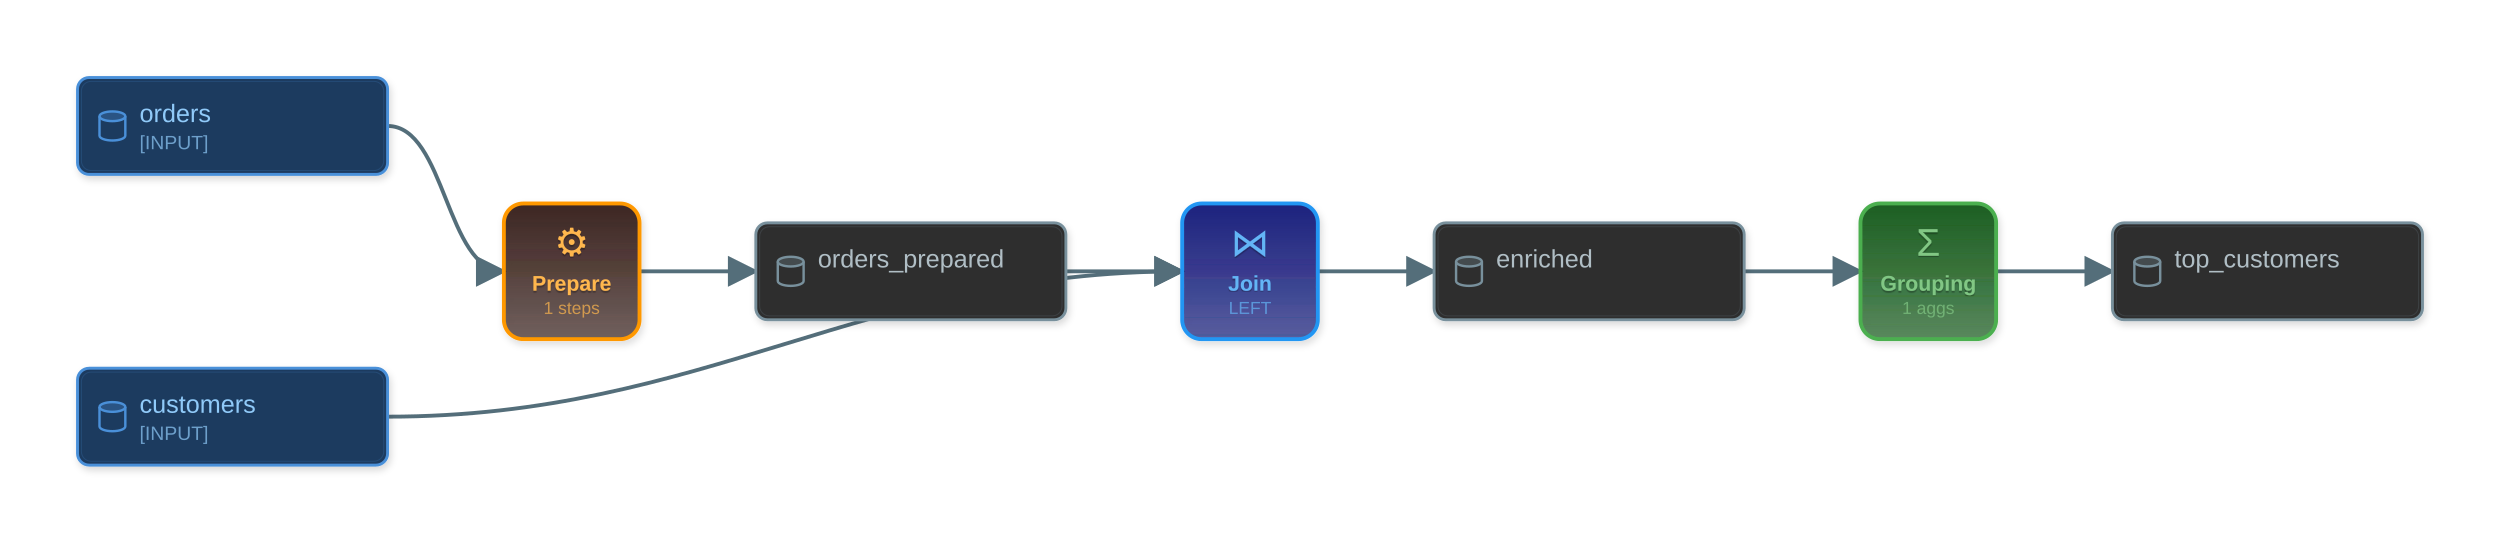
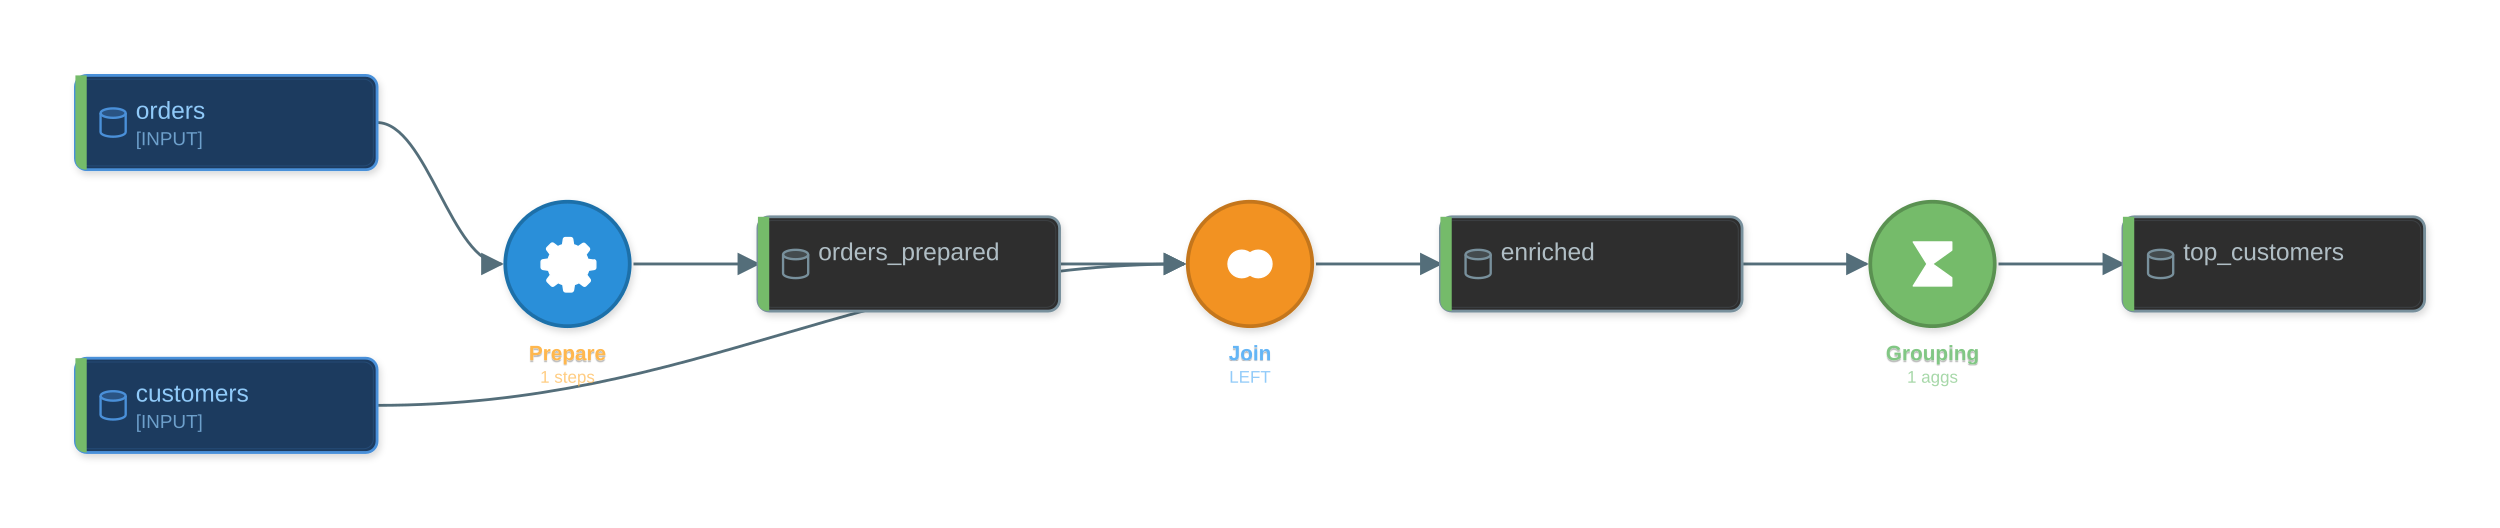
- <svg xmlns="http://www.w3.org/2000/svg" viewBox="0 0 1290 280" width="1290" height="280" style="background-color: #1E1E1E">
+ <svg xmlns="http://www.w3.org/2000/svg" viewBox="0 0 1326 280" width="1326" height="280" style="background-color: #1E1E1E">
  <defs>
    <filter id="shadow" x="-20%" y="-20%" width="140%" height="140%">
      <feDropShadow dx="1" dy="2" stdDeviation="2" flood-opacity="0.15" />
    </filter>
    <filter id="text-shadow" x="-5%" y="-5%" width="110%" height="110%">
      <feDropShadow dx="0" dy="1" stdDeviation="0.5" flood-opacity="0.3" />
    </filter>
    <marker id="arrow" viewBox="0 0 10 10" refX="9" refY="5" markerWidth="8" markerHeight="8" orient="auto-start-reverse">
      <path d="M 0 0 L 10 5 L 0 10 z" fill="#546E7A" />
    </marker>
    <symbol id="dataset-icon" viewBox="0 0 24 24">
      <ellipse cx="12" cy="6" rx="8" ry="3" fill="currentColor" opacity="0.3" />
      <path d="M4 6v12c0 1.66 3.58 3 8 3s8-1.34 8-3V6" fill="none" stroke="currentColor" stroke-width="1.5" />
      <ellipse cx="12" cy="6" rx="8" ry="3" fill="none" stroke="currentColor" stroke-width="1.5" />
    </symbol>
+     <symbol id="recipe-icon-prepare" viewBox="0 0 24 24">
+       <path d="M12 8a4 4 0 1 0 0 8 4 4 0 0 0 0-8zm9.4 2.6-2-.3a7.5 7.5 0 0 0-.7-1.7l1.2-1.6a.7.7 0 0 0-.1-.9l-1.4-1.4a.7.7 0 0 0-.9-.1L15.9 5.7a7.5 7.5 0 0 0-1.7-.7l-.3-2A.7.7 0 0 0 13.2 2.4h-2A.7.7 0 0 0 10.5 3l-.3 2a7.5 7.5 0 0 0-1.7.7L6.9 4.5a.7.7 0 0 0-.9.1L4.6 6a.7.7 0 0 0-.1.9l1.2 1.6a7.5 7.5 0 0 0-.7 1.7l-2 .3a.7.7 0 0 0-.6.7v2c0 .4.3.7.7.8l2 .3c.2.6.4 1.1.7 1.7l-1.2 1.6a.7.7 0 0 0 .1.9l1.4 1.4a.7.7 0 0 0 .9.1l1.6-1.2c.5.3 1.1.5 1.7.7l.3 2c0 .4.4.7.8.7h2c.4 0 .7-.3.8-.7l.3-2c.6-.2 1.2-.4 1.7-.7l1.6 1.2a.7.7 0 0 0 .9-.1l1.4-1.4a.7.7 0 0 0 .1-.9l-1.2-1.6c.3-.5.5-1.1.7-1.7l2-.3a.7.7 0 0 0 .6-.8v-2a.7.7 0 0 0-.6-.7z" fill="currentColor" stroke="currentColor" stroke-width="0.5" stroke-linejoin="round" stroke-linecap="round" />
+     </symbol>
+     <symbol id="recipe-icon-join" viewBox="0 0 24 24">
+       <path d="M9 7a5 5 0 1 0 0 10A5 5 0 0 0 9 7zm6 0a5 5 0 1 0 0 10A5 5 0 0 0 15 7zM12 8.5a5 5 0 0 1 0 7 5 5 0 0 1 0-7z" fill="currentColor" stroke="currentColor" stroke-width="0.5" stroke-linejoin="round" stroke-linecap="round" />
+     </symbol>
+     <symbol id="recipe-icon-fuzzyjoin" viewBox="0 0 24 24">
+       <path d="M9 7a5 5 0 1 0 0 10A5 5 0 0 0 9 7zm6 0a5 5 0 1 0 0 10A5 5 0 0 0 15 7zM3 21q1.5-1 3 0t3 0 3 0 3 0 3 0" fill="currentColor" stroke="currentColor" stroke-width="0.5" stroke-linejoin="round" stroke-linecap="round" />
+     </symbol>
+     <symbol id="recipe-icon-fuzzy_join" viewBox="0 0 24 24">
+       <path d="M9 7a5 5 0 1 0 0 10A5 5 0 0 0 9 7zm6 0a5 5 0 1 0 0 10A5 5 0 0 0 15 7zM3 21q1.5-1 3 0t3 0 3 0 3 0 3 0" fill="currentColor" stroke="currentColor" stroke-width="0.5" stroke-linejoin="round" stroke-linecap="round" />
+     </symbol>
+     <symbol id="recipe-icon-geojoin" viewBox="0 0 24 24">
+       <path d="M12 2a7 7 0 0 0-7 7c0 5.2 7 13 7 13s7-7.8 7-13a7 7 0 0 0-7-7zM12 11.5a2.5 2.5 0 1 1 0-5 2.5 2.5 0 0 1 0 5z" fill="currentColor" stroke="currentColor" stroke-width="0.5" stroke-linejoin="round" stroke-linecap="round" />
+     </symbol>
+     <symbol id="recipe-icon-geo_join" viewBox="0 0 24 24">
+       <path d="M12 2a7 7 0 0 0-7 7c0 5.2 7 13 7 13s7-7.8 7-13a7 7 0 0 0-7-7zM12 11.5a2.5 2.5 0 1 1 0-5 2.5 2.5 0 0 1 0 5z" fill="currentColor" stroke="currentColor" stroke-width="0.5" stroke-linejoin="round" stroke-linecap="round" />
+     </symbol>
+     <symbol id="recipe-icon-grouping" viewBox="0 0 24 24">
+       <path d="M5 4h14v3l-7 5 7 5v3H5l5-8z" fill="currentColor" stroke="currentColor" stroke-width="0.5" stroke-linejoin="round" stroke-linecap="round" />
+     </symbol>
+     <symbol id="recipe-icon-window" viewBox="0 0 24 24">
+       <path d="M4 4h16v16H4zM4 9h16M9 9v11" fill="currentColor" stroke="currentColor" stroke-width="0.5" stroke-linejoin="round" stroke-linecap="round" />
+     </symbol>
+     <symbol id="recipe-icon-sort" viewBox="0 0 24 24">
+       <path d="M7 4l-4 5h3v6h2V9h3zM17 20l4-5h-3V9h-2v6h-3z" fill="currentColor" stroke="currentColor" stroke-width="0.5" stroke-linejoin="round" stroke-linecap="round" />
+     </symbol>
+     <symbol id="recipe-icon-distinct" viewBox="0 0 24 24">
+       <path d="M12 2l2.6 6.3 6.8.5-5.2 4.5 1.6 6.7L12 16.6 6.2 20l1.6-6.7L2.6 8.8l6.8-.5z" fill="currentColor" stroke="currentColor" stroke-width="0.5" stroke-linejoin="round" stroke-linecap="round" />
+     </symbol>
+     <symbol id="recipe-icon-top_n" viewBox="0 0 24 24">
+       <path d="M4 20h4v-7H4zm6 0h4V6h-4zm6 0h4v-10h-4z" fill="currentColor" stroke="currentColor" stroke-width="0.5" stroke-linejoin="round" stroke-linecap="round" />
+     </symbol>
+     <symbol id="recipe-icon-topn" viewBox="0 0 24 24">
+       <path d="M4 20h4v-7H4zm6 0h4V6h-4zm6 0h4v-10h-4z" fill="currentColor" stroke="currentColor" stroke-width="0.5" stroke-linejoin="round" stroke-linecap="round" />
+     </symbol>
+     <symbol id="recipe-icon-sample" viewBox="0 0 24 24">
+       <path d="M19 5L5 19M7 5a2 2 0 1 0 0 4 2 2 0 0 0 0-4zm10 10a2 2 0 1 0 0 4 2 2 0 0 0 0-4z" fill="currentColor" stroke="currentColor" stroke-width="0.5" stroke-linejoin="round" stroke-linecap="round" />
+     </symbol>
+     <symbol id="recipe-icon-sampling" viewBox="0 0 24 24">
+       <path d="M19 5L5 19M7 5a2 2 0 1 0 0 4 2 2 0 0 0 0-4zm10 10a2 2 0 1 0 0 4 2 2 0 0 0 0-4z" fill="currentColor" stroke="currentColor" stroke-width="0.5" stroke-linejoin="round" stroke-linecap="round" />
+     </symbol>
+     <symbol id="recipe-icon-stack" viewBox="0 0 24 24">
+       <path d="M12 3l9 4-9 4-9-4zM3 12l9 4 9-4M3 17l9 4 9-4" fill="currentColor" stroke="currentColor" stroke-width="0.5" stroke-linejoin="round" stroke-linecap="round" />
+     </symbol>
+     <symbol id="recipe-icon-split" viewBox="0 0 24 24">
+       <path d="M4 12h6m0 0l-3-3m3 3l-3 3M14 12h6M14 6h6m-6 12h6M14 6l-2 6 2 6" fill="currentColor" stroke="currentColor" stroke-width="0.5" stroke-linejoin="round" stroke-linecap="round" />
+     </symbol>
+     <symbol id="recipe-icon-pivot" viewBox="0 0 24 24">
+       <path d="M12 4v6m0 0L7.5 6m4.5 4l4.5-4M12 14v6m0 0l-4.5-4m4.5 4l4.5-4" fill="currentColor" stroke="currentColor" stroke-width="0.5" stroke-linejoin="round" stroke-linecap="round" />
+     </symbol>
+     <symbol id="recipe-icon-sync" viewBox="0 0 24 24">
+       <path d="M4 12a8 8 0 0 1 14-5l2-1v6h-6l2-2A6 6 0 0 0 6 12zm16 0a8 8 0 0 1-14 5l-2 1v-6h6l-2 2a6 6 0 0 0 10-2z" fill="currentColor" stroke="currentColor" stroke-width="0.5" stroke-linejoin="round" stroke-linecap="round" />
+     </symbol>
+     <symbol id="recipe-icon-python" viewBox="0 0 24 24">
+       <path d="M12 2c-3 0-5 1.5-5 4v3h5v1H5c-2.5 0-3 2-3 4s.5 4 3 4h2v-3c0-2 1-3 3-3h4c2 0 3-1 3-3V6c0-2.5-2-4-5-4zM9 5a1 1 0 1 1 0 2 1 1 0 0 1 0-2zM12 22c3 0 5-1.5 5-4v-3h-5v-1h7c2.5 0 3-2 3-4s-.5-4-3-4h-2v3c0 2-1 3-3 3h-4c-2 0-3 1-3 3v3c0 2.5 2 4 5 4zM15 19a1 1 0 1 1 0-2 1 1 0 0 1 0 2z" fill="currentColor" stroke="currentColor" stroke-width="0.5" stroke-linejoin="round" stroke-linecap="round" />
+     </symbol>
+     <symbol id="recipe-icon-r" viewBox="0 0 24 24">
+       <path d="M12 2a10 10 0 1 0 0 20 10 10 0 0 0 0-20zM8.5 6.5h4.5c2.2 0 4 1.5 4 3.5s-1.8 3.5-4 3.5l4 4H14l-3.7-4H10v4H8.5zM10 8v4h2.7c1.3 0 2.3-.9 2.3-2s-1-2-2.3-2z" fill="currentColor" stroke="currentColor" stroke-width="0.5" stroke-linejoin="round" stroke-linecap="round" />
+     </symbol>
+     <symbol id="recipe-icon-sql" viewBox="0 0 24 24">
+       <path d="M12 3c4.4 0 8 1.3 8 3v12c0 1.7-3.6 3-8 3s-8-1.3-8-3V6c0-1.7 3.6-3 8-3zM4 6c0 1.7 3.6 3 8 3s8-1.3 8-3M4 12c0 1.7 3.6 3 8 3s8-1.3 8-3" fill="currentColor" stroke="currentColor" stroke-width="0.5" stroke-linejoin="round" stroke-linecap="round" />
+     </symbol>
+     <symbol id="recipe-icon-sql_script" viewBox="0 0 24 24">
+       <path d="M12 3c4.4 0 8 1.3 8 3v12c0 1.7-3.6 3-8 3s-8-1.3-8-3V6c0-1.7 3.6-3 8-3zM4 6c0 1.7 3.6 3 8 3s8-1.3 8-3M4 12c0 1.7 3.6 3 8 3s8-1.3 8-3" fill="currentColor" stroke="currentColor" stroke-width="0.5" stroke-linejoin="round" stroke-linecap="round" />
+     </symbol>
+     <symbol id="recipe-icon-hive" viewBox="0 0 24 24">
+       <path d="M12 2l8 5v10l-8 5-8-5V7zM12 7l-4 2.5v5L12 17l4-2.5v-5z" fill="currentColor" stroke="currentColor" stroke-width="0.5" stroke-linejoin="round" stroke-linecap="round" />
+     </symbol>
+     <symbol id="recipe-icon-impala" viewBox="0 0 24 24">
+       <path d="M12 2l9 10-9 10L3 12z" fill="currentColor" stroke="currentColor" stroke-width="0.5" stroke-linejoin="round" stroke-linecap="round" />
+     </symbol>
+     <symbol id="recipe-icon-pyspark" viewBox="0 0 24 24">
+       <path d="M14 2L4 14h7l-2 8 11-14h-7z" fill="currentColor" stroke="currentColor" stroke-width="0.5" stroke-linejoin="round" stroke-linecap="round" />
+     </symbol>
+     <symbol id="recipe-icon-sparksql" viewBox="0 0 24 24">
+       <path d="M14 2L4 14h7l-2 8 11-14h-7z" fill="currentColor" stroke="currentColor" stroke-width="0.5" stroke-linejoin="round" stroke-linecap="round" />
+     </symbol>
+     <symbol id="recipe-icon-spark_sql_query" viewBox="0 0 24 24">
+       <path d="M14 2L4 14h7l-2 8 11-14h-7z" fill="currentColor" stroke="currentColor" stroke-width="0.5" stroke-linejoin="round" stroke-linecap="round" />
+     </symbol>
+     <symbol id="recipe-icon-spark_scala" viewBox="0 0 24 24">
+       <path d="M14 2L4 14h7l-2 8 11-14h-7z" fill="currentColor" stroke="currentColor" stroke-width="0.5" stroke-linejoin="round" stroke-linecap="round" />
+     </symbol>
+     <symbol id="recipe-icon-sparkr" viewBox="0 0 24 24">
+       <path d="M14 2L4 14h7l-2 8 11-14h-7z" fill="currentColor" stroke="currentColor" stroke-width="0.5" stroke-linejoin="round" stroke-linecap="round" />
+     </symbol>
+     <symbol id="recipe-icon-shell" viewBox="0 0 24 24">
+       <path d="M3 4h18v16H3zM6 9l3 3-3 3M11 16h6" fill="currentColor" stroke="currentColor" stroke-width="0.5" stroke-linejoin="round" stroke-linecap="round" />
+     </symbol>
+     <symbol id="recipe-icon-generate_statistics" viewBox="0 0 24 24">
+       <path d="M4 20h16M6 18V8m4 10v-7m4 7V4m4 14v-9" fill="currentColor" stroke="currentColor" stroke-width="0.5" stroke-linejoin="round" stroke-linecap="round" />
+     </symbol>
+     <symbol id="recipe-icon-generate_features" viewBox="0 0 24 24">
+       <path d="M12 3l1.6 5.4L19 10l-5.4 1.6L12 17l-1.6-5.4L5 10l5.4-1.6zM19 16l.7 2.3L22 19l-2.3.7L19 22l-.7-2.3L16 19l2.3-.7z" fill="currentColor" stroke="currentColor" stroke-width="0.5" stroke-linejoin="round" stroke-linecap="round" />
+     </symbol>
+     <symbol id="recipe-icon-prediction_scoring" viewBox="0 0 24 24">
+       <path d="M12 2a10 10 0 1 0 0 20 10 10 0 0 0 0-20zm0 4a6 6 0 1 1 0 12 6 6 0 0 1 0-12zm0 4a2 2 0 1 1 0 4 2 2 0 0 1 0-4z" fill="currentColor" stroke="currentColor" stroke-width="0.5" stroke-linejoin="round" stroke-linecap="round" />
+     </symbol>
+     <symbol id="recipe-icon-clustering_scoring" viewBox="0 0 24 24">
+       <path d="M7 5a2.5 2.5 0 1 0 0 5 2.5 2.5 0 0 0 0-5zM17 5a2.5 2.5 0 1 0 0 5 2.5 2.5 0 0 0 0-5zM12 14a2.5 2.5 0 1 0 0 5 2.5 2.5 0 0 0 0-5z" fill="currentColor" stroke="currentColor" stroke-width="0.5" stroke-linejoin="round" stroke-linecap="round" />
+     </symbol>
+     <symbol id="recipe-icon-evaluation" viewBox="0 0 24 24">
+       <path d="M5 12l4 4 10-10" fill="currentColor" stroke="currentColor" stroke-width="0.5" stroke-linejoin="round" stroke-linecap="round" />
+     </symbol>
+     <symbol id="recipe-icon-standalone_evaluation" viewBox="0 0 24 24">
+       <path d="M5 12l4 4 10-10" fill="currentColor" stroke="currentColor" stroke-width="0.5" stroke-linejoin="round" stroke-linecap="round" />
+     </symbol>
+     <symbol id="recipe-icon-download" viewBox="0 0 24 24">
+       <path d="M12 3v10m0 0l-4-4m4 4l4-4M5 18h14" fill="currentColor" stroke="currentColor" stroke-width="0.5" stroke-linejoin="round" stroke-linecap="round" />
+     </symbol>
+     <symbol id="recipe-icon-push_to_editable" viewBox="0 0 24 24">
+       <path d="M3 17l11-11 4 4-11 11H3zM14 4l4 4" fill="currentColor" stroke="currentColor" stroke-width="0.5" stroke-linejoin="round" stroke-linecap="round" />
+     </symbol>
+     <symbol id="recipe-icon-dynamic_repeat" viewBox="0 0 24 24">
+       <path d="M4 12a8 8 0 0 1 14-5l2-1v6h-6l2-2A6 6 0 0 0 6 12zm16 0a8 8 0 0 1-14 5l-2 1v-6h6l-2 2a6 6 0 0 0 10-2z" fill="currentColor" stroke="currentColor" stroke-width="0.5" stroke-linejoin="round" stroke-linecap="round" />
+     </symbol>
+     <symbol id="recipe-icon-extract_failed_rows" viewBox="0 0 24 24">
+       <path d="M12 3l11 18H1zM12 9v6m0 2v.01" fill="currentColor" stroke="currentColor" stroke-width="0.5" stroke-linejoin="round" stroke-linecap="round" />
+     </symbol>
+     <symbol id="recipe-icon-upsert" viewBox="0 0 24 24">
+       <path d="M3 8h12l-3-3m3 3l-3 3M21 16H9l3-3m-3 3l3 3" fill="currentColor" stroke="currentColor" stroke-width="0.5" stroke-linejoin="round" stroke-linecap="round" />
+     </symbol>
+     <symbol id="recipe-icon-list_folder_contents" viewBox="0 0 24 24">
+       <path d="M3 7v12h18V9H13l-2-2H3zm0-2h6l2 2h12V5H3z" fill="currentColor" stroke="currentColor" stroke-width="0.5" stroke-linejoin="round" stroke-linecap="round" />
+     </symbol>
+     <symbol id="recipe-icon-list_access" viewBox="0 0 24 24">
+       <path d="M3 7v12h18V9H13l-2-2H3zm0-2h6l2 2h12V5H3z" fill="currentColor" stroke="currentColor" stroke-width="0.5" stroke-linejoin="round" stroke-linecap="round" />
+     </symbol>
+     <symbol id="recipe-icon-ai_assistant_generate" viewBox="0 0 24 24">
+       <path d="M12 3l1.6 5.4L19 10l-5.4 1.6L12 17l-1.6-5.4L5 10l5.4-1.6z" fill="currentColor" stroke="currentColor" stroke-width="0.5" stroke-linejoin="round" stroke-linecap="round" />
+     </symbol>
+     <symbol id="recipe-icon-filter" viewBox="0 0 24 24">
+       <path d="M3 5h18l-7 8v6l-4-2v-4z" fill="currentColor" stroke="currentColor" stroke-width="0.5" stroke-linejoin="round" stroke-linecap="round" />
+     </symbol>
+     <symbol id="recipe-icon-default" viewBox="0 0 24 24">
+       <path d="M12 2a10 10 0 1 0 0 20 10 10 0 0 0 0-20z" fill="currentColor" stroke="currentColor" stroke-width="0.5" stroke-linejoin="round" stroke-linecap="round" />
+     </symbol>
    <linearGradient id="grad-prepare" x1="0" y1="0" x2="0" y2="1">
      <stop offset="0%" stop-color="#3E2723" stop-opacity="1" />
      <stop offset="100%" stop-color="#3E2723" stop-opacity="0.7" />
    </linearGradient>
    <linearGradient id="grad-join" x1="0" y1="0" x2="0" y2="1">
      <stop offset="0%" stop-color="#1A237E" stop-opacity="1" />
      <stop offset="100%" stop-color="#1A237E" stop-opacity="0.7" />
    </linearGradient>
    <linearGradient id="grad-stack" x1="0" y1="0" x2="0" y2="1">
      <stop offset="0%" stop-color="#4A148C" stop-opacity="1" />
      <stop offset="100%" stop-color="#4A148C" stop-opacity="0.7" />
    </linearGradient>
    <linearGradient id="grad-grouping" x1="0" y1="0" x2="0" y2="1">
      <stop offset="0%" stop-color="#1B5E20" stop-opacity="1" />
      <stop offset="100%" stop-color="#1B5E20" stop-opacity="0.7" />
    </linearGradient>
    <linearGradient id="grad-window" x1="0" y1="0" x2="0" y2="1">
      <stop offset="0%" stop-color="#006064" stop-opacity="1" />
      <stop offset="100%" stop-color="#006064" stop-opacity="0.7" />
    </linearGradient>
    <linearGradient id="grad-split" x1="0" y1="0" x2="0" y2="1">
      <stop offset="0%" stop-color="#880E4F" stop-opacity="1" />
      <stop offset="100%" stop-color="#880E4F" stop-opacity="0.7" />
    </linearGradient>
    <linearGradient id="grad-sort" x1="0" y1="0" x2="0" y2="1">
      <stop offset="0%" stop-color="#F57F17" stop-opacity="1" />
      <stop offset="100%" stop-color="#F57F17" stop-opacity="0.7" />
    </linearGradient>
    <linearGradient id="grad-distinct" x1="0" y1="0" x2="0" y2="1">
      <stop offset="0%" stop-color="#3E2723" stop-opacity="1" />
      <stop offset="100%" stop-color="#3E2723" stop-opacity="0.7" />
    </linearGradient>
    <linearGradient id="grad-filter" x1="0" y1="0" x2="0" y2="1">
      <stop offset="0%" stop-color="#BF360C" stop-opacity="1" />
      <stop offset="100%" stop-color="#BF360C" stop-opacity="0.7" />
    </linearGradient>
    <linearGradient id="grad-python" x1="0" y1="0" x2="0" y2="1">
      <stop offset="0%" stop-color="#1A237E" stop-opacity="1" />
      <stop offset="100%" stop-color="#1A237E" stop-opacity="0.7" />
    </linearGradient>
    <linearGradient id="grad-sync" x1="0" y1="0" x2="0" y2="1">
      <stop offset="0%" stop-color="#263238" stop-opacity="1" />
      <stop offset="100%" stop-color="#263238" stop-opacity="0.7" />
    </linearGradient>
    <linearGradient id="grad-sample" x1="0" y1="0" x2="0" y2="1">
      <stop offset="0%" stop-color="#33691E" stop-opacity="1" />
      <stop offset="100%" stop-color="#33691E" stop-opacity="0.7" />
    </linearGradient>
    <linearGradient id="grad-pivot" x1="0" y1="0" x2="0" y2="1">
      <stop offset="0%" stop-color="#01579B" stop-opacity="1" />
      <stop offset="100%" stop-color="#01579B" stop-opacity="0.7" />
    </linearGradient>
    <linearGradient id="grad-top_n" x1="0" y1="0" x2="0" y2="1">
      <stop offset="0%" stop-color="#E65100" stop-opacity="1" />
      <stop offset="100%" stop-color="#E65100" stop-opacity="0.7" />
    </linearGradient>
    <linearGradient id="grad-default" x1="0" y1="0" x2="0" y2="1">
      <stop offset="0%" stop-color="#424242" stop-opacity="1" />
      <stop offset="100%" stop-color="#424242" stop-opacity="0.7" />
    </linearGradient>
  </defs>
-   <path d="M 200.0 65.0 C 230.0 65.0, 230.0 140.0, 260.0 140.0" fill="none" stroke="#546E7A" stroke-width="2" marker-end="url(#arrow)" />
-   <path d="M 330.0 140.0 C 360.0 140.0, 360.0 140.0, 390.0 140.0" fill="none" stroke="#546E7A" stroke-width="2" marker-end="url(#arrow)" />
-   <path d="M 550.0 140.0 C 580.0 140.0, 580.0 140.0, 610.0 140.0" fill="none" stroke="#546E7A" stroke-width="2" marker-end="url(#arrow)" />
-   <path d="M 200.0 215.0 C 364.0 215.0, 446.0 140.0, 610.0 140.0" fill="none" stroke="#546E7A" stroke-width="2" marker-end="url(#arrow)" />
-   <path d="M 680.0 140.0 C 710.0 140.0, 710.0 140.0, 740.0 140.0" fill="none" stroke="#546E7A" stroke-width="2" marker-end="url(#arrow)" />
-   <path d="M 900.0 140.0 C 930.0 140.0, 930.0 140.0, 960.0 140.0" fill="none" stroke="#546E7A" stroke-width="2" marker-end="url(#arrow)" />
-   <path d="M 1030.0 140.0 C 1060.0 140.0, 1060.0 140.0, 1090.0 140.0" fill="none" stroke="#546E7A" stroke-width="2" marker-end="url(#arrow)" />
+   <path d="M 200.0 65.0 C 226.4 65.0, 239.6 140.0, 266.0 140.0" fill="none" stroke="#546E7A" stroke-width="1.5" marker-end="url(#arrow)" />
+   <path d="M 336.0 140.0 C 362.4 140.0, 375.6 140.0, 402.0 140.0" fill="none" stroke="#546E7A" stroke-width="1.5" marker-end="url(#arrow)" />
+   <path d="M 562.0 140.0 C 588.4 140.0, 601.6 140.0, 628.0 140.0" fill="none" stroke="#546E7A" stroke-width="1.5" marker-end="url(#arrow)" />
+   <path d="M 200.0 215.0 C 371.2 215.0, 456.8 140.0, 628.0 140.0" fill="none" stroke="#546E7A" stroke-width="1.5" marker-end="url(#arrow)" />
+   <path d="M 698.0 140.0 C 724.4 140.0, 737.6 140.0, 764.0 140.0" fill="none" stroke="#546E7A" stroke-width="1.5" marker-end="url(#arrow)" />
+   <path d="M 924.0 140.0 C 950.4 140.0, 963.6 140.0, 990.0 140.0" fill="none" stroke="#546E7A" stroke-width="1.5" marker-end="url(#arrow)" />
+   <path d="M 1060.0 140.0 C 1086.4 140.0, 1099.6 140.0, 1126.0 140.0" fill="none" stroke="#546E7A" stroke-width="1.5" marker-end="url(#arrow)" />
  <g class="dataset input" transform="translate(40.0, 40.0)">
    <rect width="160" height="50" rx="6" ry="6" fill="#1E3A5F" stroke="#4A90D9" stroke-width="1.5" filter="url(#shadow)" />
    <rect x="2" y="2" width="156" height="46" rx="5" ry="5" fill="none" stroke="#4A90D9" stroke-width="0.5" stroke-opacity="0.2" />
-     <use href="#dataset-icon" x="8" y="15.0" width="20" height="20" style="color: #4A90D9" />
+     <path d="M6 0 L 0 0 Q 0 0 0 6 L 0 44 Q 0 50 6 50 L 6 50 Z" fill="#75bb6a" />
+     <use href="#dataset-icon" x="10" y="15.0" width="20" height="20" style="color: #4A90D9" />
    <text x="32" y="23.0" font-family="Arial, Helvetica, sans-serif" font-size="13" font-weight="500" fill="#90CAF9">orders</text>
    <text x="32" y="37.0" font-family="Arial, Helvetica, sans-serif" font-size="10" fill="#90CAF9" opacity="0.7">[INPUT]</text>
  </g>
  <g class="dataset input" transform="translate(40.0, 190.0)">
    <rect width="160" height="50" rx="6" ry="6" fill="#1E3A5F" stroke="#4A90D9" stroke-width="1.5" filter="url(#shadow)" />
    <rect x="2" y="2" width="156" height="46" rx="5" ry="5" fill="none" stroke="#4A90D9" stroke-width="0.5" stroke-opacity="0.2" />
-     <use href="#dataset-icon" x="8" y="15.0" width="20" height="20" style="color: #4A90D9" />
+     <path d="M6 0 L 0 0 Q 0 0 0 6 L 0 44 Q 0 50 6 50 L 6 50 Z" fill="#75bb6a" />
+     <use href="#dataset-icon" x="10" y="15.0" width="20" height="20" style="color: #4A90D9" />
    <text x="32" y="23.0" font-family="Arial, Helvetica, sans-serif" font-size="13" font-weight="500" fill="#90CAF9">customers</text>
    <text x="32" y="37.0" font-family="Arial, Helvetica, sans-serif" font-size="10" fill="#90CAF9" opacity="0.7">[INPUT]</text>
  </g>
-   <g class="recipe prepare" transform="translate(260.0, 105.0)">
-     <rect width="70" height="70" rx="10" ry="10" fill="url(#grad-prepare)" stroke="#FF9800" stroke-width="2" filter="url(#shadow)" />
-     <text x="35.0" y="27.0" text-anchor="middle" font-family="Arial, Helvetica, sans-serif" font-size="20" fill="#FFB74D" filter="url(#text-shadow)">⚙</text>
-     <text x="35.0" y="45.0" text-anchor="middle" font-family="Arial, Helvetica, sans-serif" font-size="11" font-weight="600" fill="#FFB74D" filter="url(#text-shadow)">Prepare</text>
-     <text x="35.0" y="57.0" text-anchor="middle" font-family="Arial, Helvetica, sans-serif" font-size="9" fill="#FFB74D" opacity="0.7">1 steps</text>
-   </g>
-   <g class="dataset intermediate" transform="translate(390.0, 115.0)">
+   <g class="recipe prepare" transform="translate(266.0, 105.0)">
+     <rect x="0" y="0" width="1" height="1" fill="url(#grad-prepare)" opacity="0" pointer-events="none" />
+     <circle cx="35.0" cy="35.0" r="33.0" fill="#2c8fd9" stroke="#1f6fa9" stroke-width="2" filter="url(#shadow)" />
+     <use href="#recipe-icon-prepare" x="17.5" y="17.5" width="35" height="35" style="color: #ffffff" />
+     <text x="35.0" y="86" text-anchor="middle" font-family="Arial, Helvetica, sans-serif" font-size="11" font-weight="600" fill="#FFB74D" filter="url(#text-shadow)">Prepare</text>
+     <text x="35.0" y="98" text-anchor="middle" font-family="Arial, Helvetica, sans-serif" font-size="9" fill="#FFB74D" opacity="0.7">1 steps</text>
+   </g>
+   <g class="dataset intermediate" transform="translate(402.0, 115.0)">
    <rect width="160" height="50" rx="6" ry="6" fill="#2D2D2D" stroke="#78909C" stroke-width="1.5" filter="url(#shadow)" />
    <rect x="2" y="2" width="156" height="46" rx="5" ry="5" fill="none" stroke="#78909C" stroke-width="0.5" stroke-opacity="0.2" />
-     <use href="#dataset-icon" x="8" y="15.0" width="20" height="20" style="color: #78909C" />
+     <path d="M6 0 L 0 0 Q 0 0 0 6 L 0 44 Q 0 50 6 50 L 6 50 Z" fill="#75bb6a" />
+     <use href="#dataset-icon" x="10" y="15.0" width="20" height="20" style="color: #78909C" />
    <text x="32" y="23.0" font-family="Arial, Helvetica, sans-serif" font-size="13" font-weight="500" fill="#B0BEC5">orders_prepared</text>
    <text x="32" y="37.0" font-family="Arial, Helvetica, sans-serif" font-size="10" fill="#B0BEC5" opacity="0.7" />
  </g>
-   <g class="recipe join" transform="translate(610.0, 105.0)">
-     <rect width="70" height="70" rx="10" ry="10" fill="url(#grad-join)" stroke="#2196F3" stroke-width="2" filter="url(#shadow)" />
-     <text x="35.0" y="27.0" text-anchor="middle" font-family="Arial, Helvetica, sans-serif" font-size="20" fill="#64B5F6" filter="url(#text-shadow)">⋈</text>
-     <text x="35.0" y="45.0" text-anchor="middle" font-family="Arial, Helvetica, sans-serif" font-size="11" font-weight="600" fill="#64B5F6" filter="url(#text-shadow)">Join</text>
-     <text x="35.0" y="57.0" text-anchor="middle" font-family="Arial, Helvetica, sans-serif" font-size="9" fill="#64B5F6" opacity="0.7">LEFT</text>
-   </g>
-   <g class="dataset intermediate" transform="translate(740.0, 115.0)">
+   <g class="recipe join" transform="translate(628.0, 105.0)">
+     <rect x="0" y="0" width="1" height="1" fill="url(#grad-join)" opacity="0" pointer-events="none" />
+     <circle cx="35.0" cy="35.0" r="33.0" fill="#f29222" stroke="#c4761a" stroke-width="2" filter="url(#shadow)" />
+     <use href="#recipe-icon-join" x="17.5" y="17.5" width="35" height="35" style="color: #ffffff" />
+     <text x="35.0" y="86" text-anchor="middle" font-family="Arial, Helvetica, sans-serif" font-size="11" font-weight="600" fill="#64B5F6" filter="url(#text-shadow)">Join</text>
+     <text x="35.0" y="98" text-anchor="middle" font-family="Arial, Helvetica, sans-serif" font-size="9" fill="#64B5F6" opacity="0.7">LEFT</text>
+   </g>
+   <g class="dataset intermediate" transform="translate(764.0, 115.0)">
    <rect width="160" height="50" rx="6" ry="6" fill="#2D2D2D" stroke="#78909C" stroke-width="1.5" filter="url(#shadow)" />
    <rect x="2" y="2" width="156" height="46" rx="5" ry="5" fill="none" stroke="#78909C" stroke-width="0.5" stroke-opacity="0.2" />
-     <use href="#dataset-icon" x="8" y="15.0" width="20" height="20" style="color: #78909C" />
+     <path d="M6 0 L 0 0 Q 0 0 0 6 L 0 44 Q 0 50 6 50 L 6 50 Z" fill="#75bb6a" />
+     <use href="#dataset-icon" x="10" y="15.0" width="20" height="20" style="color: #78909C" />
    <text x="32" y="23.0" font-family="Arial, Helvetica, sans-serif" font-size="13" font-weight="500" fill="#B0BEC5">enriched</text>
    <text x="32" y="37.0" font-family="Arial, Helvetica, sans-serif" font-size="10" fill="#B0BEC5" opacity="0.7" />
  </g>
-   <g class="recipe grouping" transform="translate(960.0, 105.0)">
-     <rect width="70" height="70" rx="10" ry="10" fill="url(#grad-grouping)" stroke="#4CAF50" stroke-width="2" filter="url(#shadow)" />
-     <text x="35.0" y="27.0" text-anchor="middle" font-family="Arial, Helvetica, sans-serif" font-size="20" fill="#81C784" filter="url(#text-shadow)">Σ</text>
-     <text x="35.0" y="45.0" text-anchor="middle" font-family="Arial, Helvetica, sans-serif" font-size="11" font-weight="600" fill="#81C784" filter="url(#text-shadow)">Grouping</text>
-     <text x="35.0" y="57.0" text-anchor="middle" font-family="Arial, Helvetica, sans-serif" font-size="9" fill="#81C784" opacity="0.7">1 aggs</text>
-   </g>
-   <g class="dataset intermediate" transform="translate(1090.0, 115.0)">
+   <g class="recipe grouping" transform="translate(990.0, 105.0)">
+     <rect x="0" y="0" width="1" height="1" fill="url(#grad-grouping)" opacity="0" pointer-events="none" />
+     <circle cx="35.0" cy="35.0" r="33.0" fill="#75bb6a" stroke="#5a9151" stroke-width="2" filter="url(#shadow)" />
+     <use href="#recipe-icon-grouping" x="17.5" y="17.5" width="35" height="35" style="color: #ffffff" />
+     <text x="35.0" y="86" text-anchor="middle" font-family="Arial, Helvetica, sans-serif" font-size="11" font-weight="600" fill="#81C784" filter="url(#text-shadow)">Grouping</text>
+     <text x="35.0" y="98" text-anchor="middle" font-family="Arial, Helvetica, sans-serif" font-size="9" fill="#81C784" opacity="0.7">1 aggs</text>
+   </g>
+   <g class="dataset intermediate" transform="translate(1126.0, 115.0)">
    <rect width="160" height="50" rx="6" ry="6" fill="#2D2D2D" stroke="#78909C" stroke-width="1.5" filter="url(#shadow)" />
    <rect x="2" y="2" width="156" height="46" rx="5" ry="5" fill="none" stroke="#78909C" stroke-width="0.5" stroke-opacity="0.2" />
-     <use href="#dataset-icon" x="8" y="15.0" width="20" height="20" style="color: #78909C" />
+     <path d="M6 0 L 0 0 Q 0 0 0 6 L 0 44 Q 0 50 6 50 L 6 50 Z" fill="#75bb6a" />
+     <use href="#dataset-icon" x="10" y="15.0" width="20" height="20" style="color: #78909C" />
    <text x="32" y="23.0" font-family="Arial, Helvetica, sans-serif" font-size="13" font-weight="500" fill="#B0BEC5">top_customers</text>
    <text x="32" y="37.0" font-family="Arial, Helvetica, sans-serif" font-size="10" fill="#B0BEC5" opacity="0.7" />
  </g>
</svg>
